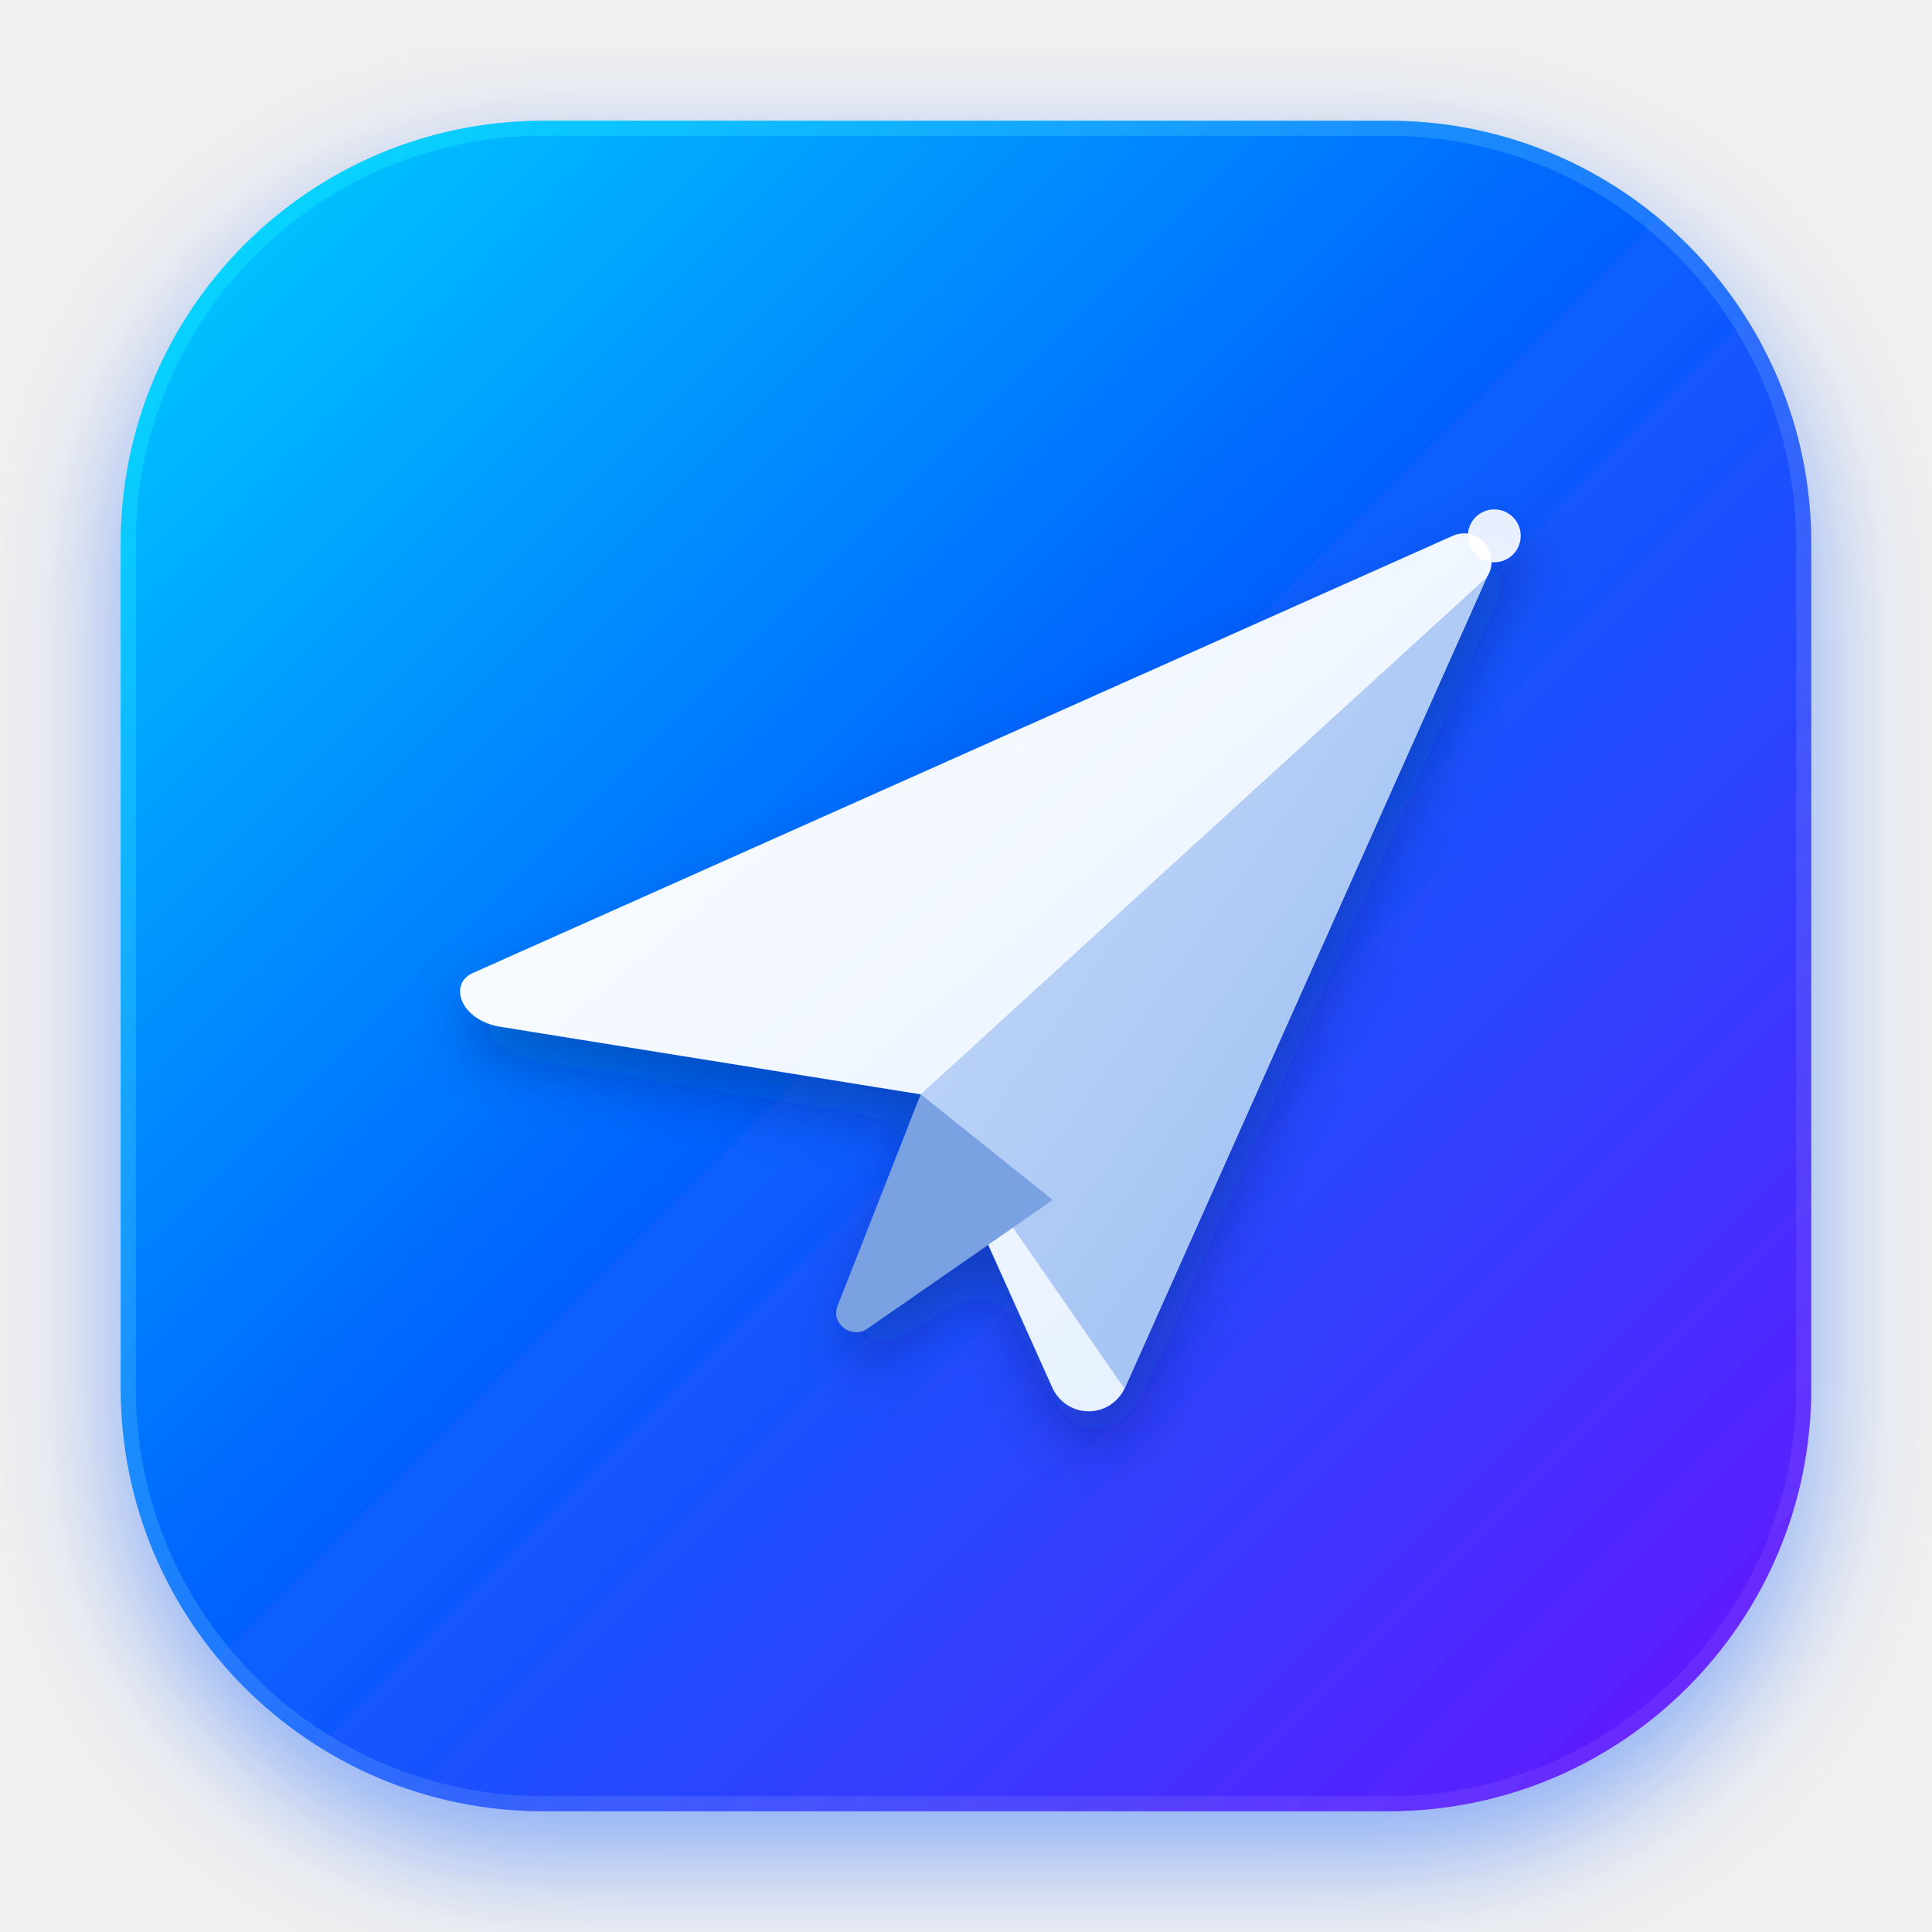
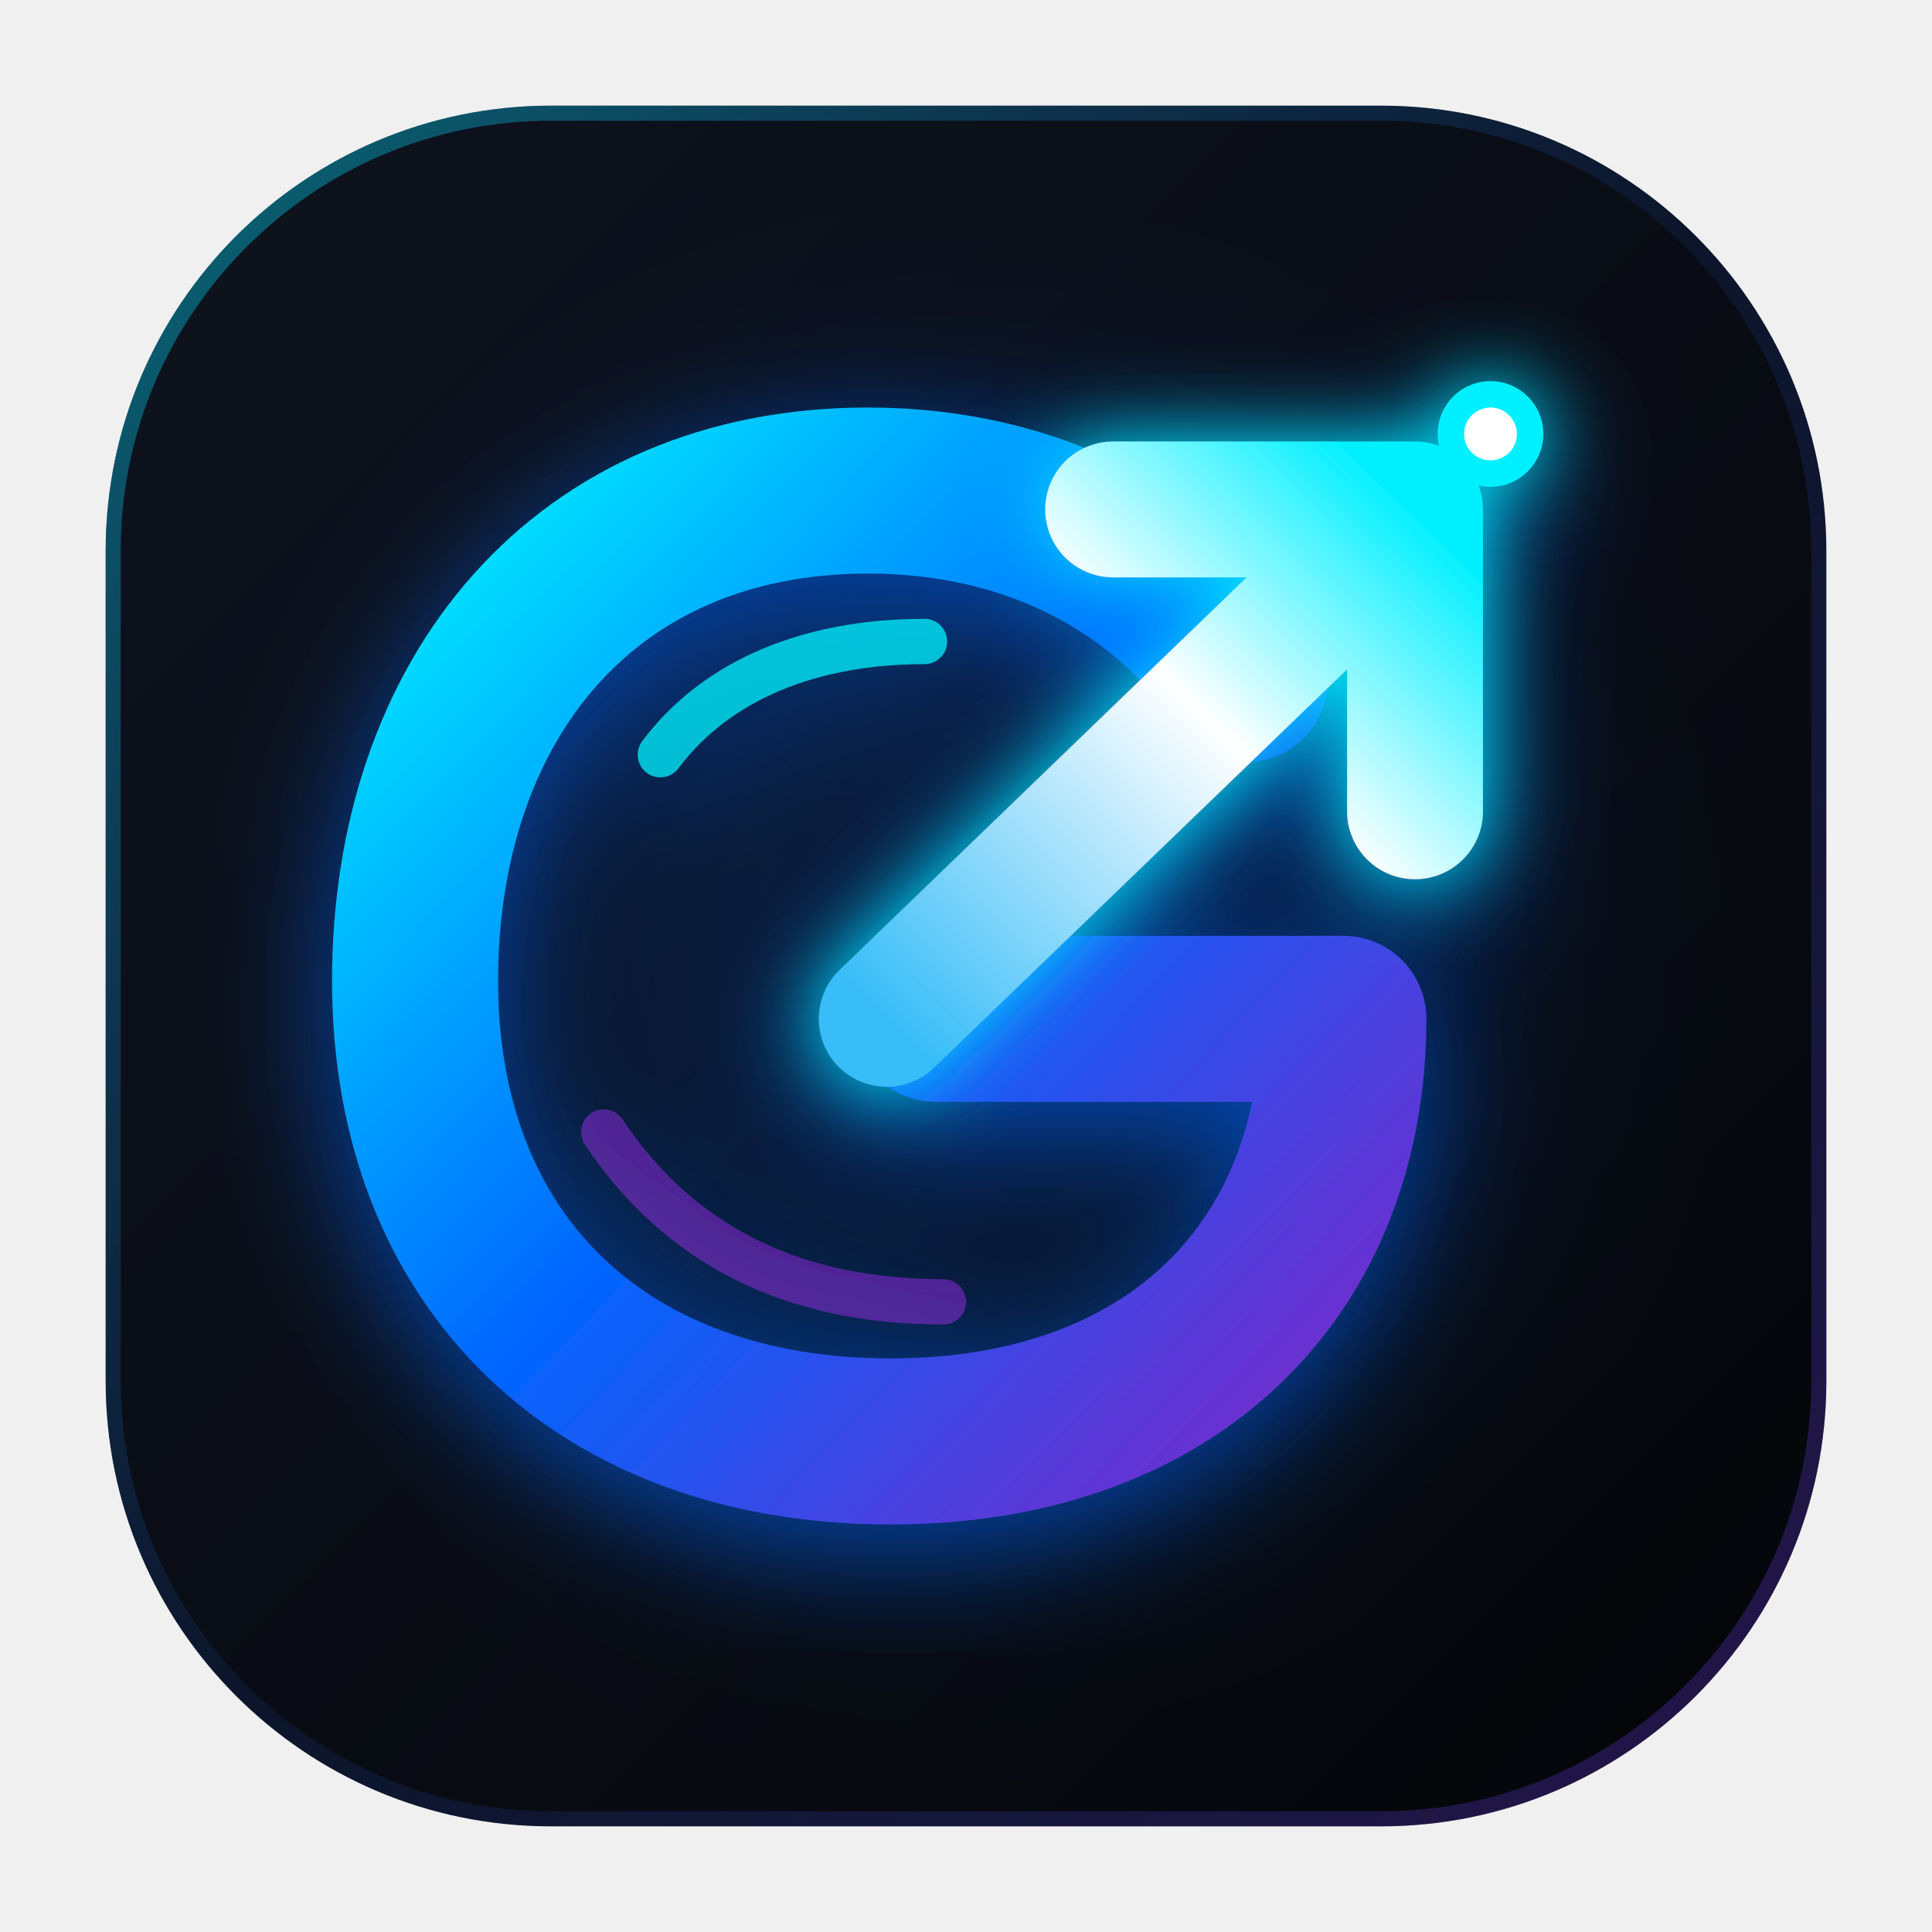
<svg xmlns="http://www.w3.org/2000/svg" viewBox="0 0 512 512" width="512" height="512">
  <defs>
-     <linearGradient id="bgGrad" x1="0%" y1="0%" x2="100%" y2="100%">
-       <stop offset="0%" stop-color="#00D2FF" />
-       <stop offset="45%" stop-color="#0066FE" />
-       <stop offset="100%" stop-color="#6B11FF" />
+     <linearGradient id="bgPlate" x1="0%" y1="0%" x2="100%" y2="100%">
+       <stop offset="0%" stop-color="#0E131F" />
+       <stop offset="60%" stop-color="#080B12" />
+       <stop offset="100%" stop-color="#030508" />
    </linearGradient>
-     <filter id="glow" x="-20%" y="-20%" width="140%" height="140%">
-       <feDropShadow dx="0" dy="12" stdDeviation="16" flood-color="#0055ff" flood-opacity="0.45" />
+     <linearGradient id="gOrbit" x1="0%" y1="0%" x2="100%" y2="100%">
+       <stop offset="0%" stop-color="#00F0FF" />
+       <stop offset="50%" stop-color="#0066FF" />
+       <stop offset="100%" stop-color="#7928CA" />
+     </linearGradient>
+     <linearGradient id="vectorArrow" x1="0%" y1="100%" x2="100%" y2="0%">
+       <stop offset="0%" stop-color="#38BDF8" />
+       <stop offset="60%" stop-color="#FFFFFF" />
+       <stop offset="100%" stop-color="#00F0FF" />
+     </linearGradient>
+     <filter id="neonGlow" x="-20%" y="-20%" width="140%" height="140%">
+       <feDropShadow dx="0" dy="8" stdDeviation="16" flood-color="#0066FF" flood-opacity="0.6" />
    </filter>
-     <filter id="planeShadow" x="-20%" y="-20%" width="140%" height="140%">
-       <feDropShadow dx="2" dy="8" stdDeviation="8" flood-color="#001850" flood-opacity="0.35" />
+     <filter id="coreGlow" x="-30%" y="-30%" width="160%" height="160%">
+       <feDropShadow dx="0" dy="0" stdDeviation="10" flood-color="#00F0FF" flood-opacity="0.9" />
    </filter>
-     <linearGradient id="planeGrad" x1="0%" y1="0%" x2="100%" y2="100%">
-       <stop offset="0%" stop-color="#FFFFFF" />
-       <stop offset="100%" stop-color="#E2EEFF" />
-     </linearGradient>
-     <linearGradient id="foldGrad" x1="0%" y1="0%" x2="100%" y2="100%">
-       <stop offset="0%" stop-color="#CBDDF8" />
-       <stop offset="100%" stop-color="#93B8F2" />
-     </linearGradient>
-     <linearGradient id="ringGrad" x1="0%" y1="0%" x2="100%" y2="100%">
-       <stop offset="0%" stop-color="#00F0FF" stop-opacity="0.9" />
-       <stop offset="100%" stop-color="#A855F7" stop-opacity="0.3" />
+     <linearGradient id="borderGrad" x1="0%" y1="0%" x2="100%" y2="100%">
+       <stop offset="0%" stop-color="#00F0FF" stop-opacity="0.4" />
+       <stop offset="50%" stop-color="#2563EB" stop-opacity="0.1" />
+       <stop offset="100%" stop-color="#7C3AED" stop-opacity="0.3" />
    </linearGradient>
  </defs>
-   <rect x="32" y="32" width="448" height="448" rx="112" fill="url(#bgGrad)" filter="url(#glow)" />
-   <rect x="34" y="34" width="444" height="444" rx="110" fill="none" stroke="url(#ringGrad)" stroke-width="4" opacity="0.6" />
-   <g filter="url(#planeShadow)">
-     <path d="M 125 258 L 385 142 C 392 139 398 147 394 153 L 298 368 C 294 376 283 376 279 368 L 244 290 L 132 272 C 122 270 119 261 125 258 Z" fill="url(#planeGrad)" />
-     <path d="M 244 290 L 394 153 L 298 368 Z" fill="url(#foldGrad)" />
-     <path d="M 244 290 L 222 346 C 220 351 226 355 230 352 L 279 318 Z" fill="#7AA2E3" />
-     <circle cx="396" cy="142" r="7" fill="#FFFFFF" opacity="0.9" />
+   <rect x="28" y="28" width="456" height="456" rx="118" fill="url(#bgPlate)" />
+   <rect x="30" y="30" width="452" height="452" rx="116" fill="none" stroke="url(#borderGrad)" stroke-width="4" />
+   <circle cx="256" cy="256" r="140" fill="#0066FF" opacity="0.15" filter="blur(40px)" />
+   <g filter="url(#neonGlow)">
+     <path d="M 330 180              C 310 150, 275 130, 230 130              C 155 130, 110 185, 110 260              C 110 335, 160 382, 236 382              C 312 382, 356 335, 356 270              L 248 270" fill="none" stroke="url(#gOrbit)" stroke-width="44" stroke-linecap="round" stroke-linejoin="round" />
+     <g filter="url(#coreGlow)">
+       <path d="M 235 270                L 375 135                M 375 135 L 295 135                M 375 135 L 375 215" fill="none" stroke="url(#vectorArrow)" stroke-width="36" stroke-linecap="round" stroke-linejoin="round" />
+       <circle cx="395" cy="115" r="14" fill="#00F0FF" />
+       <circle cx="395" cy="115" r="7" fill="#FFFFFF" />
+     </g>
+     <path d="M 175 200 C 190 180, 215 170, 245 170" fill="none" stroke="#00F0FF" stroke-width="12" stroke-linecap="round" opacity="0.75" />
+     <path d="M 160 300 C 180 330, 210 345, 250 345" fill="none" stroke="#7928CA" stroke-width="12" stroke-linecap="round" opacity="0.6" />
  </g>
</svg>
